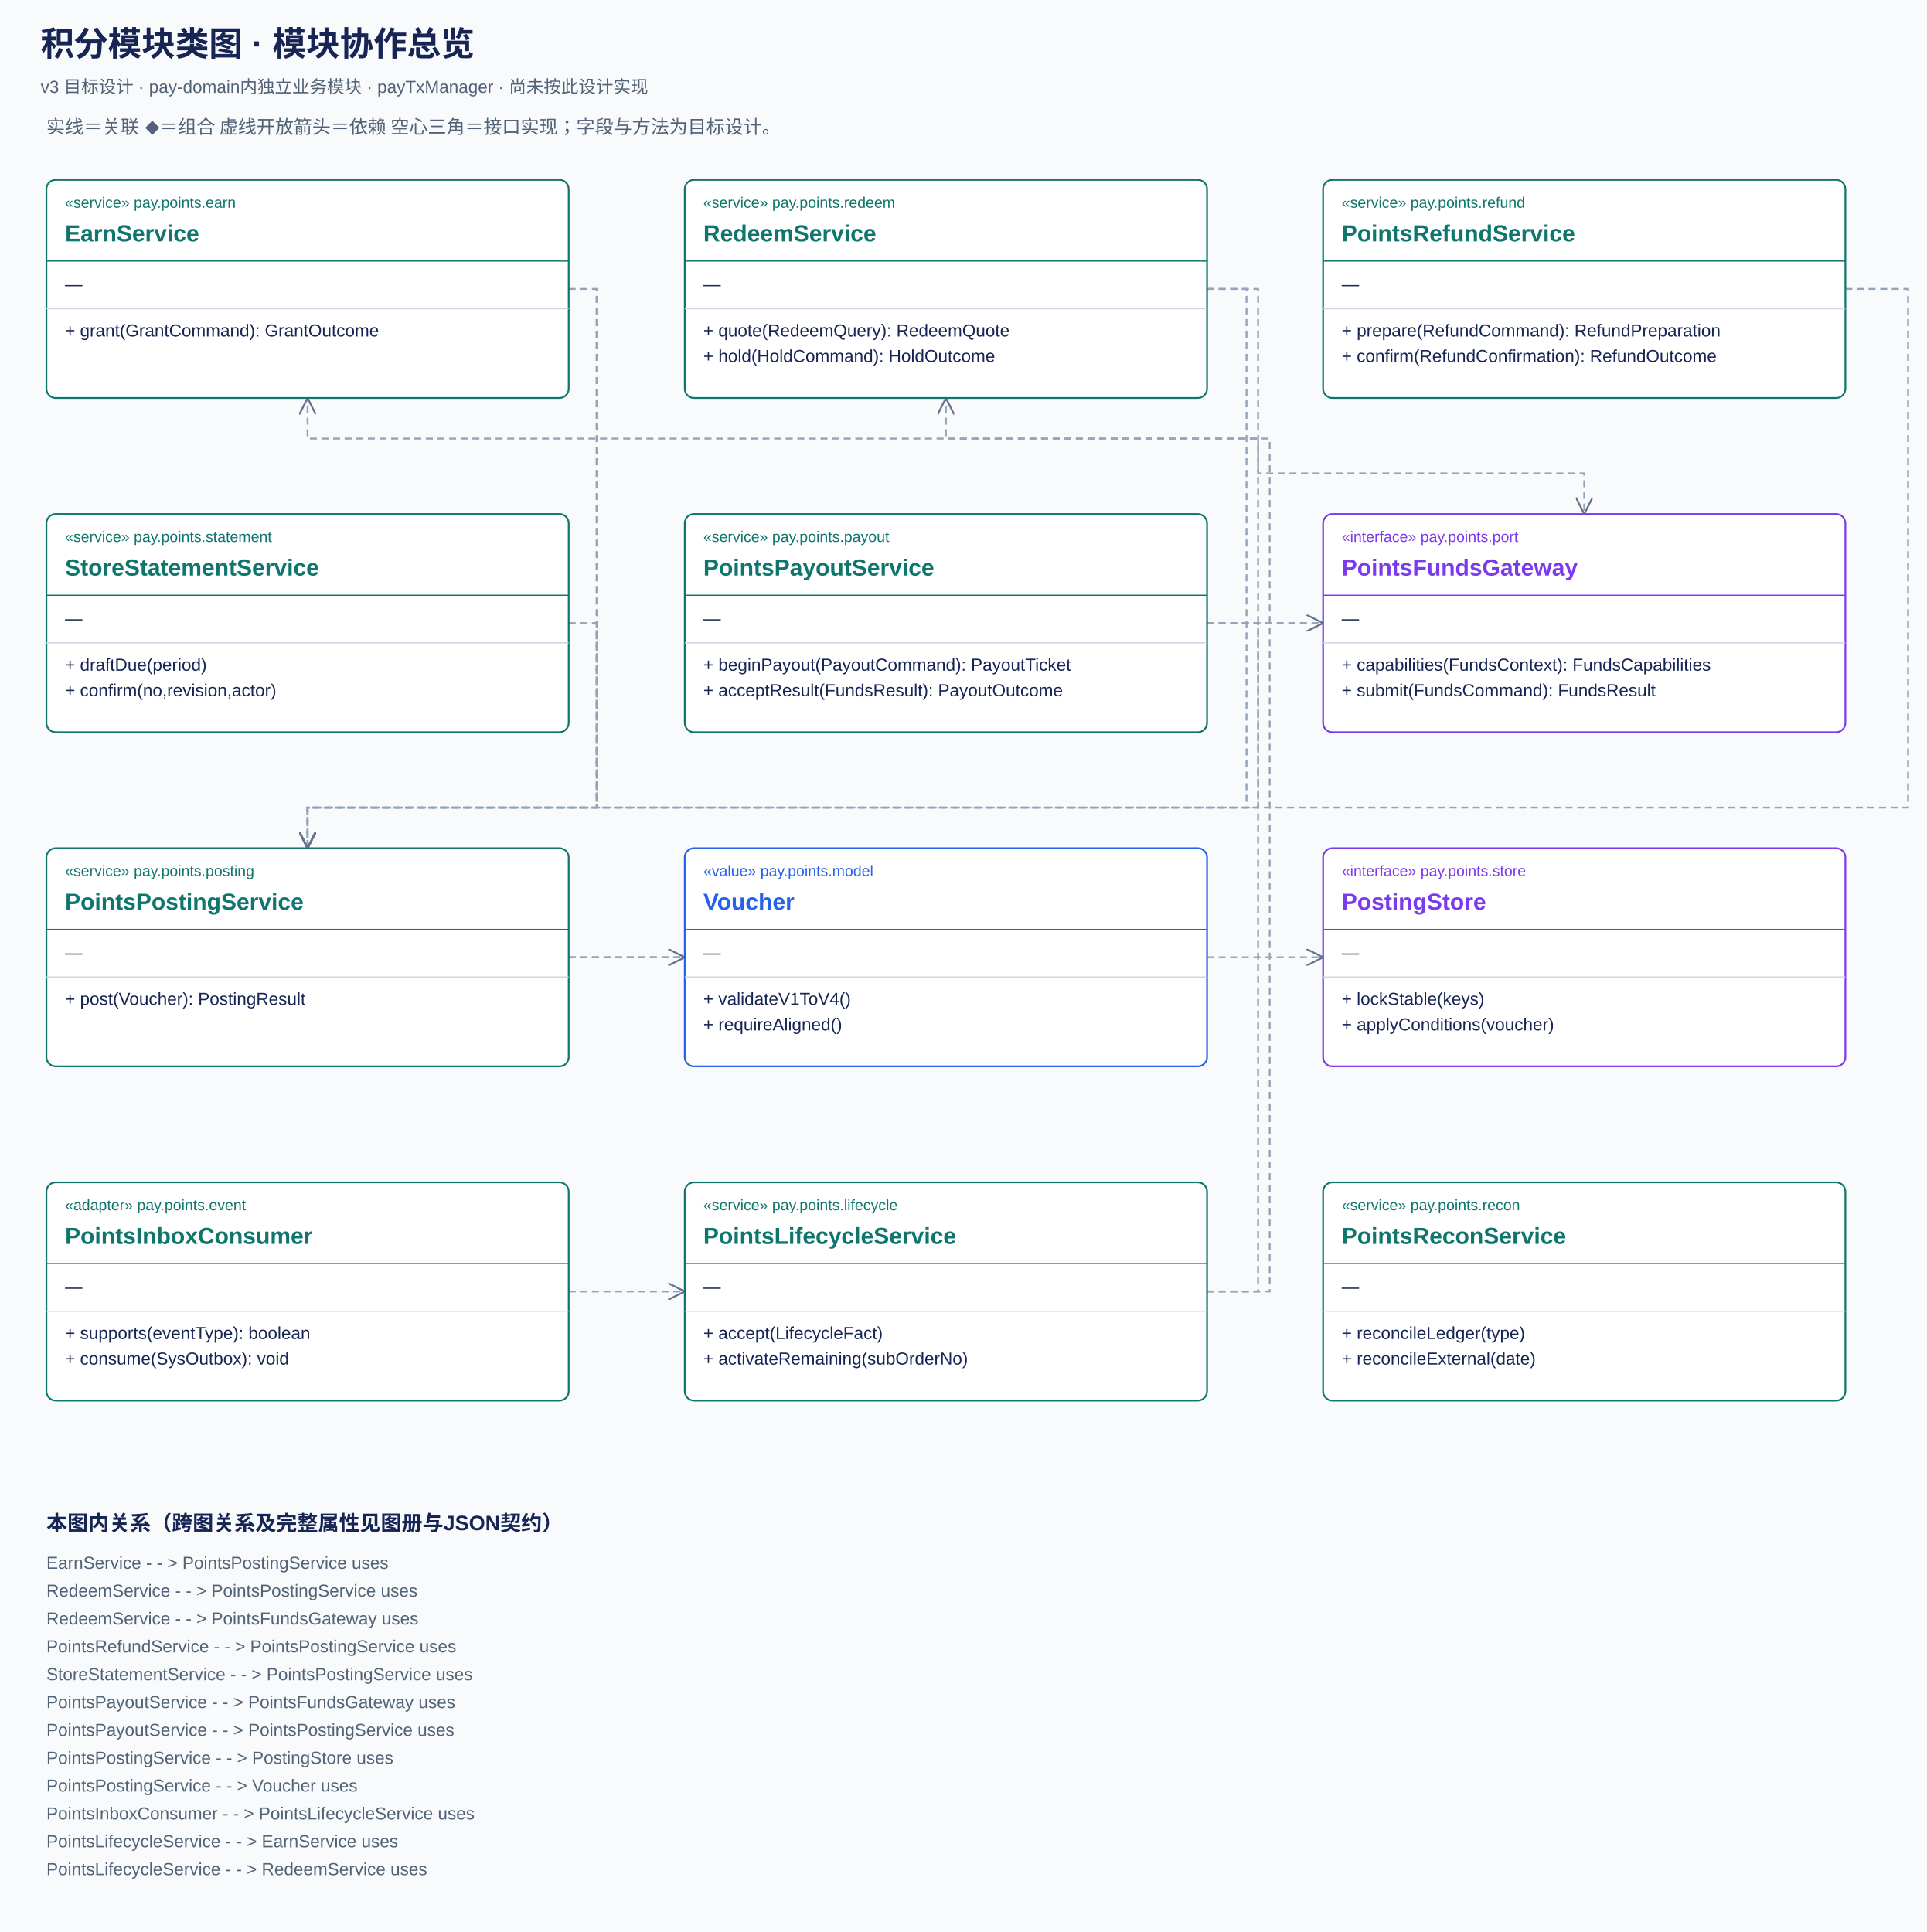
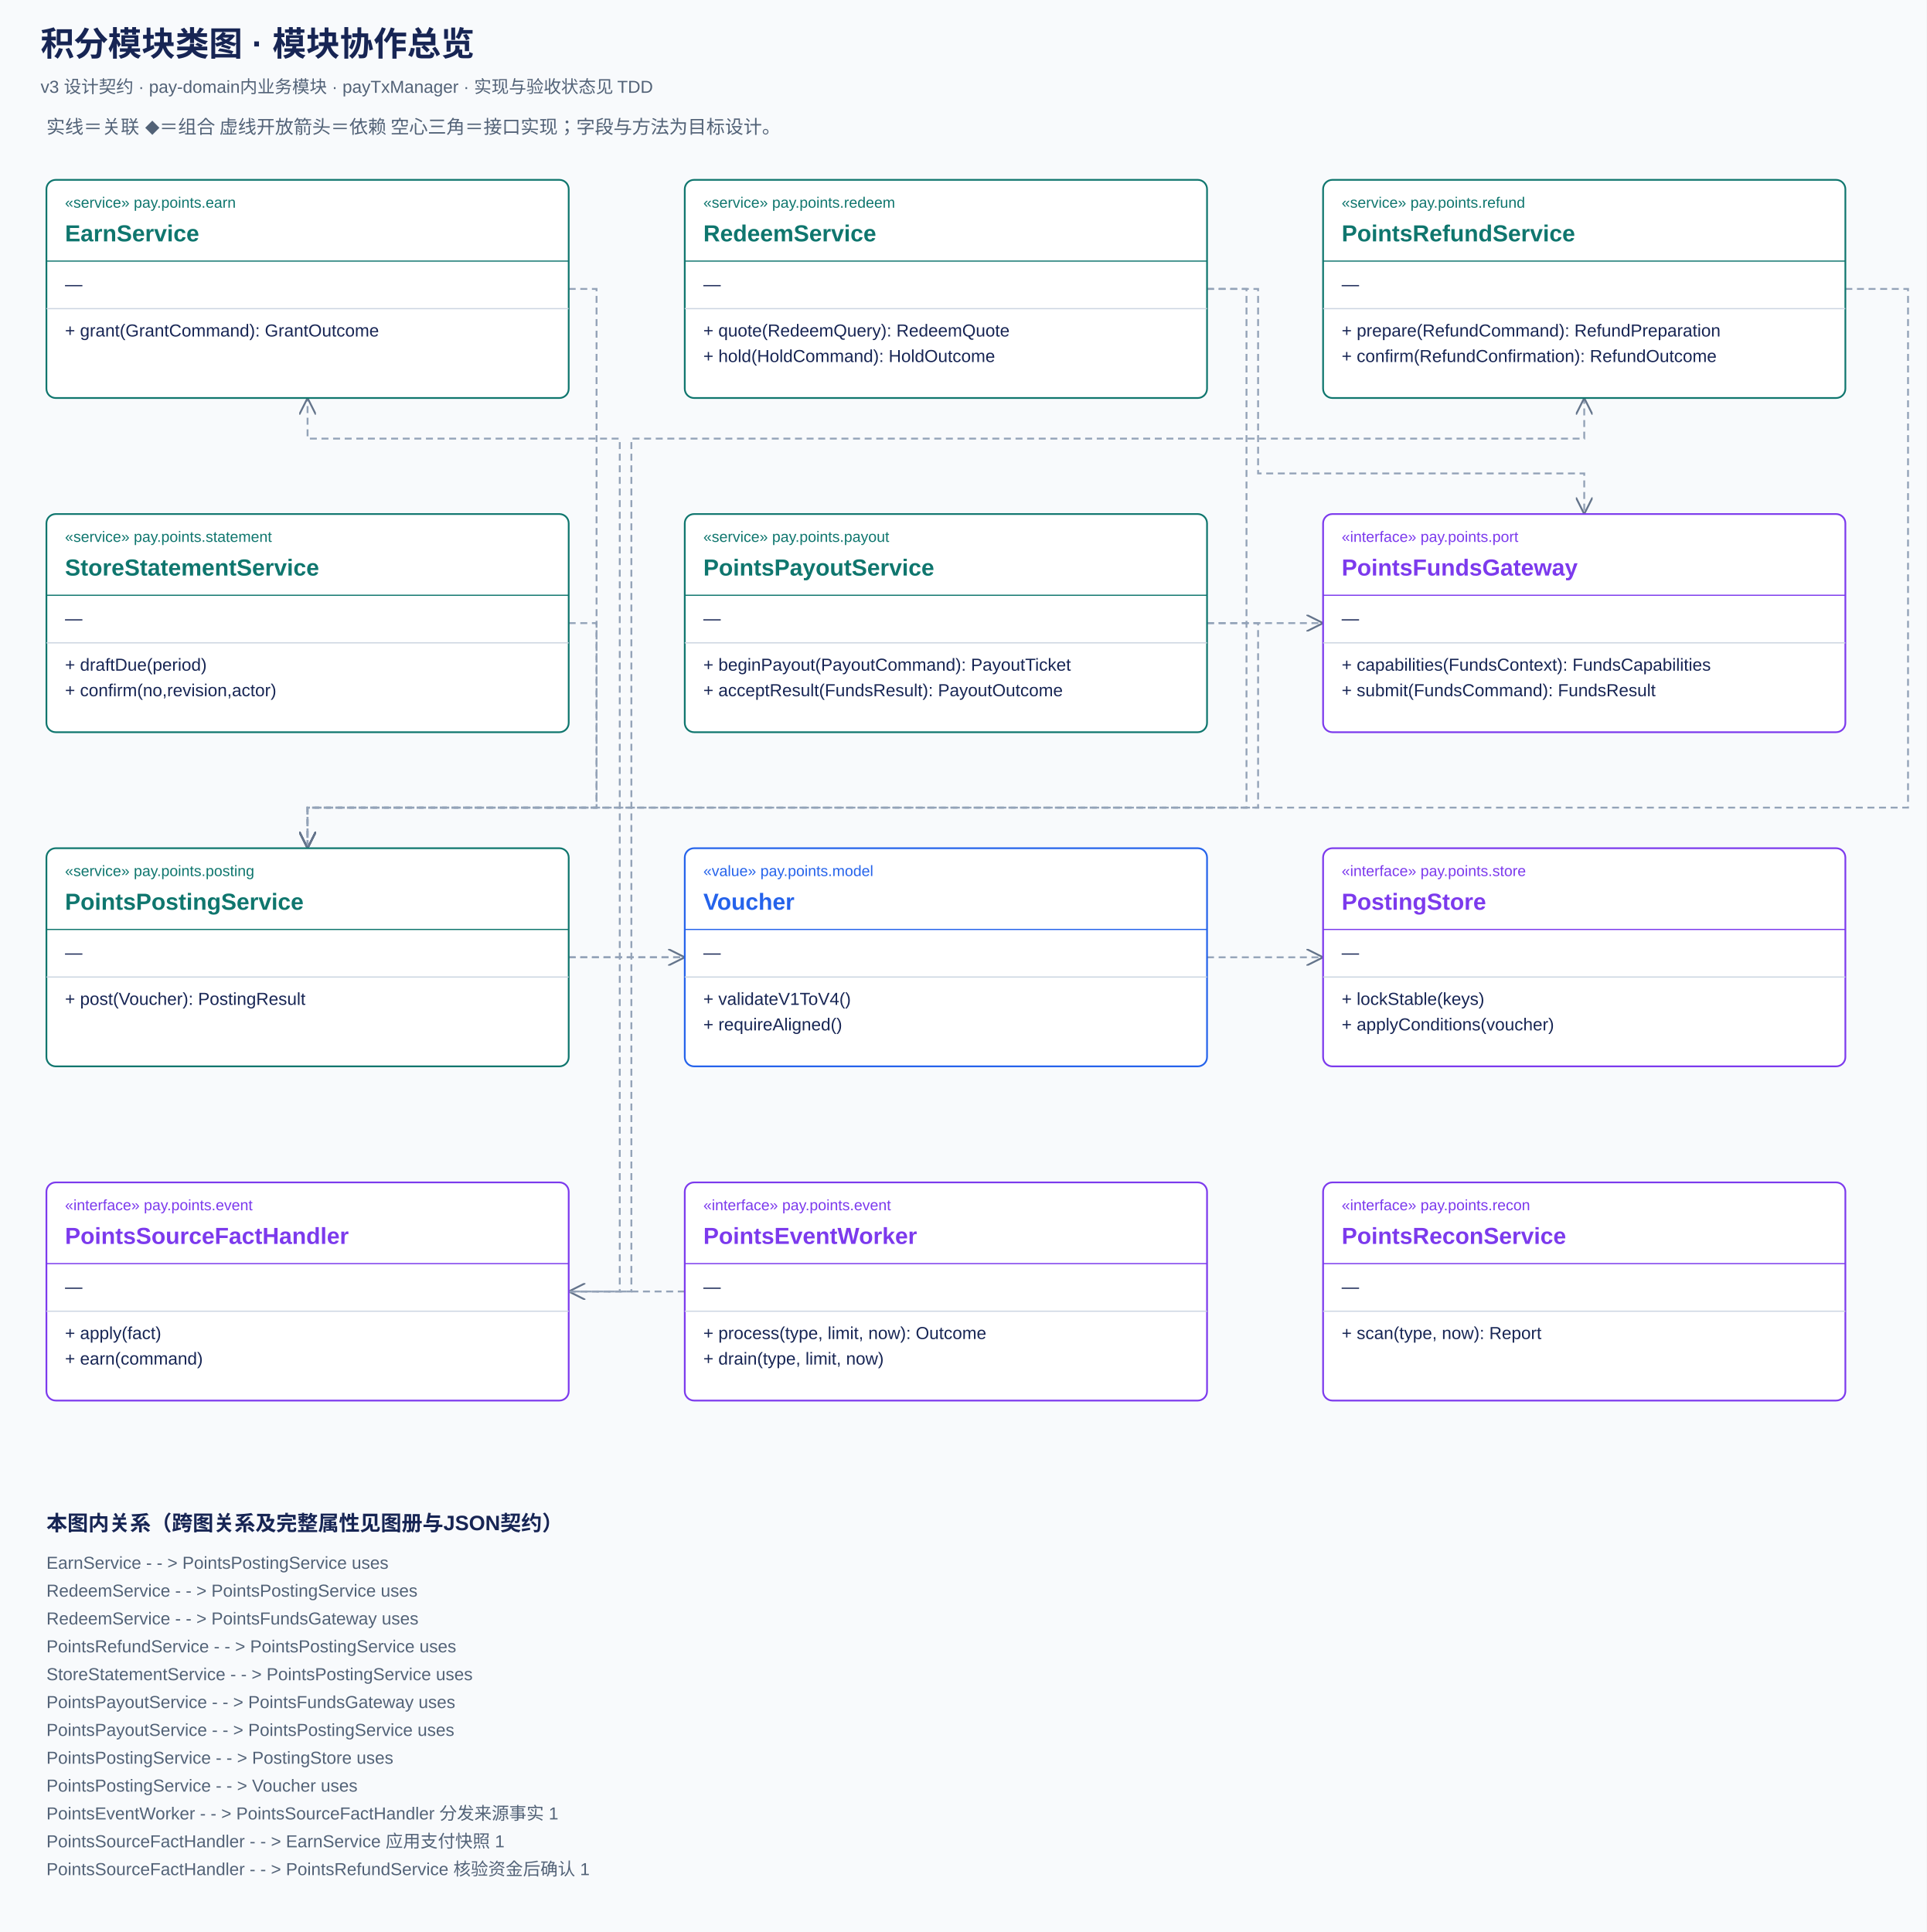
<svg xmlns="http://www.w3.org/2000/svg" width="1660" height="1665" viewBox="0 0 1660 1665">
  <defs>
    <marker id="point" markerWidth="9" markerHeight="8" refX="8" refY="4" orient="auto">
      <path d="M0 0L8 4L0 8" fill="#2563eb" />
    </marker>
    <marker id="money" markerWidth="9" markerHeight="8" refX="8" refY="4" orient="auto">
      <path d="M0 0L8 4L0 8" fill="#c2410c" />
    </marker>
    <marker id="dep" markerWidth="10" markerHeight="9" refX="9" refY="4.5" orient="auto">
      <path d="M0 0L9 4.5L0 9" fill="none" stroke="#64748b" />
    </marker>
    <marker id="real" markerWidth="13" markerHeight="12" refX="12" refY="6" orient="auto">
      <path d="M0 0L12 6L0 12Z" fill="white" stroke="#475569" />
    </marker>
    <marker id="diamond" markerWidth="15" markerHeight="10" refX="14" refY="5" orient="auto-start-reverse">
      <path d="M0 5L7 0L14 5L7 10Z" fill="#475569" />
    </marker>
  </defs>
  <rect width="1660" height="1665" fill="#f8fafc" />
  <text x="35" y="48" font-family="PingFang SC,Microsoft YaHei,Arial,sans-serif" font-size="29" fill="#172554" font-weight="650" text-anchor="start">积分模块类图 · 模块协作总览</text>
-   <text x="35" y="80" font-family="PingFang SC,Microsoft YaHei,Arial,sans-serif" font-size="15" fill="#526277" font-weight="400" text-anchor="start">v3 目标设计 · pay-domain内独立业务模块 · payTxManager · 尚未按此设计实现</text>
+   <text x="35" y="80" font-family="PingFang SC,Microsoft YaHei,Arial,sans-serif" font-size="15" fill="#526277" font-weight="400" text-anchor="start">v3 设计契约 · pay-domain内业务模块 · payTxManager · 实现与验收状态见 TDD</text>
  <text x="40" y="115" font-family="PingFang SC,Microsoft YaHei,Arial,sans-serif" font-size="16" fill="#526277" font-weight="400" text-anchor="start">实线＝关联  ◆＝组合  虚线开放箭头＝依赖  空心三角＝接口实现；字段与方法为目标设计。</text>
  <path d="M490,249.0 L514,249.0 L514,696 L265.0,696 L265.0,731" fill="none" stroke="#94a3b8" stroke-width="1.6" stroke-dasharray="6 4" marker-end="url(#dep)" />
  <path d="M1040,249.0 L1074,249.0 L1074,696 L265.0,696 L265.0,731" fill="none" stroke="#94a3b8" stroke-width="1.6" stroke-dasharray="6 4" marker-end="url(#dep)" />
  <path d="M1040,249.0 L1084,249.0 L1084,408 L1365.0,408 L1365.0,443" fill="none" stroke="#94a3b8" stroke-width="1.6" stroke-dasharray="6 4" marker-end="url(#dep)" />
  <path d="M1590,249.0 L1644,249.0 L1644,696 L265.0,696 L265.0,731" fill="none" stroke="#94a3b8" stroke-width="1.6" stroke-dasharray="6 4" marker-end="url(#dep)" />
  <path d="M490,537.0 L514,537.0 L514,696 L265.0,696 L265.0,731" fill="none" stroke="#94a3b8" stroke-width="1.6" stroke-dasharray="6 4" marker-end="url(#dep)" />
  <path d="M1040,537.0 L1140,537.0" fill="none" stroke="#94a3b8" stroke-width="1.6" stroke-dasharray="6 4" marker-end="url(#dep)" />
  <path d="M1040,537.0 L1084,537.0 L1084,696 L265.0,696 L265.0,731" fill="none" stroke="#94a3b8" stroke-width="1.6" stroke-dasharray="6 4" marker-end="url(#dep)" />
  <path d="M490,825.0 L1140,825.0" fill="none" stroke="#94a3b8" stroke-width="1.6" stroke-dasharray="6 4" marker-end="url(#dep)" />
  <path d="M490,825.0 L590,825.0" fill="none" stroke="#94a3b8" stroke-width="1.6" stroke-dasharray="6 4" marker-end="url(#dep)" />
-   <path d="M490,1113.0 L590,1113.0" fill="none" stroke="#94a3b8" stroke-width="1.6" stroke-dasharray="6 4" marker-end="url(#dep)" />
-   <path d="M1040,1113.0 L1084,1113.0 L1084,378 L265.0,378 L265.0,343" fill="none" stroke="#94a3b8" stroke-width="1.6" stroke-dasharray="6 4" marker-end="url(#dep)" />
-   <path d="M1040,1113.0 L1094,1113.0 L1094,378 L815.0,378 L815.0,343" fill="none" stroke="#94a3b8" stroke-width="1.6" stroke-dasharray="6 4" marker-end="url(#dep)" />
+   <path d="M590,1113.0 L490,1113.0" fill="none" stroke="#94a3b8" stroke-width="1.6" stroke-dasharray="6 4" marker-end="url(#dep)" />
+   <path d="M490,1113.0 L534,1113.0 L534,378 L265.0,378 L265.0,343" fill="none" stroke="#94a3b8" stroke-width="1.6" stroke-dasharray="6 4" marker-end="url(#dep)" />
+   <path d="M490,1113.0 L544,1113.0 L544,378 L1365.0,378 L1365.0,343" fill="none" stroke="#94a3b8" stroke-width="1.6" stroke-dasharray="6 4" marker-end="url(#dep)" />
  <rect x="40" y="155" width="450" height="188" rx="8" fill="white" stroke="#0f766e" stroke-width="1.5" />
  <text x="56" y="179" font-family="PingFang SC,Microsoft YaHei,Arial,sans-serif" font-size="13" fill="#0f766e" font-weight="400" text-anchor="start">«service»  pay.points.earn</text>
  <text x="56" y="208" font-family="PingFang SC,Microsoft YaHei,Arial,sans-serif" font-size="20" fill="#0f766e" font-weight="650" text-anchor="start">EarnService</text>
  <path d="M40 225H490" stroke="#0f766e" stroke-width="1" />
  <text x="56" y="250" font-family="PingFang SC,Microsoft YaHei,Arial,sans-serif" font-size="15" fill="#172554" font-weight="400" text-anchor="start">—</text>
  <path d="M40 266H490" stroke="#cbd5e1" />
  <text x="56" y="290" font-family="PingFang SC,Microsoft YaHei,Arial,sans-serif" font-size="15" fill="#172554" font-weight="400" text-anchor="start">+ grant(GrantCommand): GrantOutcome</text>
  <rect x="590" y="155" width="450" height="188" rx="8" fill="white" stroke="#0f766e" stroke-width="1.5" />
  <text x="606" y="179" font-family="PingFang SC,Microsoft YaHei,Arial,sans-serif" font-size="13" fill="#0f766e" font-weight="400" text-anchor="start">«service»  pay.points.redeem</text>
  <text x="606" y="208" font-family="PingFang SC,Microsoft YaHei,Arial,sans-serif" font-size="20" fill="#0f766e" font-weight="650" text-anchor="start">RedeemService</text>
  <path d="M590 225H1040" stroke="#0f766e" stroke-width="1" />
  <text x="606" y="250" font-family="PingFang SC,Microsoft YaHei,Arial,sans-serif" font-size="15" fill="#172554" font-weight="400" text-anchor="start">—</text>
  <path d="M590 266H1040" stroke="#cbd5e1" />
  <text x="606" y="290" font-family="PingFang SC,Microsoft YaHei,Arial,sans-serif" font-size="15" fill="#172554" font-weight="400" text-anchor="start">+ quote(RedeemQuery): RedeemQuote</text>
  <text x="606" y="312" font-family="PingFang SC,Microsoft YaHei,Arial,sans-serif" font-size="15" fill="#172554" font-weight="400" text-anchor="start">+ hold(HoldCommand): HoldOutcome</text>
  <rect x="1140" y="155" width="450" height="188" rx="8" fill="white" stroke="#0f766e" stroke-width="1.5" />
  <text x="1156" y="179" font-family="PingFang SC,Microsoft YaHei,Arial,sans-serif" font-size="13" fill="#0f766e" font-weight="400" text-anchor="start">«service»  pay.points.refund</text>
  <text x="1156" y="208" font-family="PingFang SC,Microsoft YaHei,Arial,sans-serif" font-size="20" fill="#0f766e" font-weight="650" text-anchor="start">PointsRefundService</text>
  <path d="M1140 225H1590" stroke="#0f766e" stroke-width="1" />
  <text x="1156" y="250" font-family="PingFang SC,Microsoft YaHei,Arial,sans-serif" font-size="15" fill="#172554" font-weight="400" text-anchor="start">—</text>
  <path d="M1140 266H1590" stroke="#cbd5e1" />
  <text x="1156" y="290" font-family="PingFang SC,Microsoft YaHei,Arial,sans-serif" font-size="15" fill="#172554" font-weight="400" text-anchor="start">+ prepare(RefundCommand): RefundPreparation</text>
  <text x="1156" y="312" font-family="PingFang SC,Microsoft YaHei,Arial,sans-serif" font-size="15" fill="#172554" font-weight="400" text-anchor="start">+ confirm(RefundConfirmation): RefundOutcome</text>
  <rect x="40" y="443" width="450" height="188" rx="8" fill="white" stroke="#0f766e" stroke-width="1.5" />
  <text x="56" y="467" font-family="PingFang SC,Microsoft YaHei,Arial,sans-serif" font-size="13" fill="#0f766e" font-weight="400" text-anchor="start">«service»  pay.points.statement</text>
  <text x="56" y="496" font-family="PingFang SC,Microsoft YaHei,Arial,sans-serif" font-size="20" fill="#0f766e" font-weight="650" text-anchor="start">StoreStatementService</text>
  <path d="M40 513H490" stroke="#0f766e" stroke-width="1" />
  <text x="56" y="538" font-family="PingFang SC,Microsoft YaHei,Arial,sans-serif" font-size="15" fill="#172554" font-weight="400" text-anchor="start">—</text>
  <path d="M40 554H490" stroke="#cbd5e1" />
  <text x="56" y="578" font-family="PingFang SC,Microsoft YaHei,Arial,sans-serif" font-size="15" fill="#172554" font-weight="400" text-anchor="start">+ draftDue(period)</text>
  <text x="56" y="600" font-family="PingFang SC,Microsoft YaHei,Arial,sans-serif" font-size="15" fill="#172554" font-weight="400" text-anchor="start">+ confirm(no,revision,actor)</text>
  <rect x="590" y="443" width="450" height="188" rx="8" fill="white" stroke="#0f766e" stroke-width="1.5" />
  <text x="606" y="467" font-family="PingFang SC,Microsoft YaHei,Arial,sans-serif" font-size="13" fill="#0f766e" font-weight="400" text-anchor="start">«service»  pay.points.payout</text>
  <text x="606" y="496" font-family="PingFang SC,Microsoft YaHei,Arial,sans-serif" font-size="20" fill="#0f766e" font-weight="650" text-anchor="start">PointsPayoutService</text>
  <path d="M590 513H1040" stroke="#0f766e" stroke-width="1" />
  <text x="606" y="538" font-family="PingFang SC,Microsoft YaHei,Arial,sans-serif" font-size="15" fill="#172554" font-weight="400" text-anchor="start">—</text>
  <path d="M590 554H1040" stroke="#cbd5e1" />
  <text x="606" y="578" font-family="PingFang SC,Microsoft YaHei,Arial,sans-serif" font-size="15" fill="#172554" font-weight="400" text-anchor="start">+ beginPayout(PayoutCommand): PayoutTicket</text>
  <text x="606" y="600" font-family="PingFang SC,Microsoft YaHei,Arial,sans-serif" font-size="15" fill="#172554" font-weight="400" text-anchor="start">+ acceptResult(FundsResult): PayoutOutcome</text>
  <rect x="1140" y="443" width="450" height="188" rx="8" fill="white" stroke="#7c3aed" stroke-width="1.5" />
  <text x="1156" y="467" font-family="PingFang SC,Microsoft YaHei,Arial,sans-serif" font-size="13" fill="#7c3aed" font-weight="400" text-anchor="start">«interface»  pay.points.port</text>
  <text x="1156" y="496" font-family="PingFang SC,Microsoft YaHei,Arial,sans-serif" font-size="20" fill="#7c3aed" font-weight="650" text-anchor="start">PointsFundsGateway</text>
  <path d="M1140 513H1590" stroke="#7c3aed" stroke-width="1" />
  <text x="1156" y="538" font-family="PingFang SC,Microsoft YaHei,Arial,sans-serif" font-size="15" fill="#172554" font-weight="400" text-anchor="start">—</text>
  <path d="M1140 554H1590" stroke="#cbd5e1" />
  <text x="1156" y="578" font-family="PingFang SC,Microsoft YaHei,Arial,sans-serif" font-size="15" fill="#172554" font-weight="400" text-anchor="start">+ capabilities(FundsContext): FundsCapabilities</text>
  <text x="1156" y="600" font-family="PingFang SC,Microsoft YaHei,Arial,sans-serif" font-size="15" fill="#172554" font-weight="400" text-anchor="start">+ submit(FundsCommand): FundsResult</text>
  <rect x="40" y="731" width="450" height="188" rx="8" fill="white" stroke="#0f766e" stroke-width="1.5" />
  <text x="56" y="755" font-family="PingFang SC,Microsoft YaHei,Arial,sans-serif" font-size="13" fill="#0f766e" font-weight="400" text-anchor="start">«service»  pay.points.posting</text>
  <text x="56" y="784" font-family="PingFang SC,Microsoft YaHei,Arial,sans-serif" font-size="20" fill="#0f766e" font-weight="650" text-anchor="start">PointsPostingService</text>
  <path d="M40 801H490" stroke="#0f766e" stroke-width="1" />
  <text x="56" y="826" font-family="PingFang SC,Microsoft YaHei,Arial,sans-serif" font-size="15" fill="#172554" font-weight="400" text-anchor="start">—</text>
  <path d="M40 842H490" stroke="#cbd5e1" />
  <text x="56" y="866" font-family="PingFang SC,Microsoft YaHei,Arial,sans-serif" font-size="15" fill="#172554" font-weight="400" text-anchor="start">+ post(Voucher): PostingResult</text>
  <rect x="590" y="731" width="450" height="188" rx="8" fill="white" stroke="#2563eb" stroke-width="1.5" />
  <text x="606" y="755" font-family="PingFang SC,Microsoft YaHei,Arial,sans-serif" font-size="13" fill="#2563eb" font-weight="400" text-anchor="start">«value»  pay.points.model</text>
  <text x="606" y="784" font-family="PingFang SC,Microsoft YaHei,Arial,sans-serif" font-size="20" fill="#2563eb" font-weight="650" text-anchor="start">Voucher</text>
  <path d="M590 801H1040" stroke="#2563eb" stroke-width="1" />
  <text x="606" y="826" font-family="PingFang SC,Microsoft YaHei,Arial,sans-serif" font-size="15" fill="#172554" font-weight="400" text-anchor="start">—</text>
  <path d="M590 842H1040" stroke="#cbd5e1" />
  <text x="606" y="866" font-family="PingFang SC,Microsoft YaHei,Arial,sans-serif" font-size="15" fill="#172554" font-weight="400" text-anchor="start">+ validateV1ToV4()</text>
  <text x="606" y="888" font-family="PingFang SC,Microsoft YaHei,Arial,sans-serif" font-size="15" fill="#172554" font-weight="400" text-anchor="start">+ requireAligned()</text>
  <rect x="1140" y="731" width="450" height="188" rx="8" fill="white" stroke="#7c3aed" stroke-width="1.5" />
  <text x="1156" y="755" font-family="PingFang SC,Microsoft YaHei,Arial,sans-serif" font-size="13" fill="#7c3aed" font-weight="400" text-anchor="start">«interface»  pay.points.store</text>
  <text x="1156" y="784" font-family="PingFang SC,Microsoft YaHei,Arial,sans-serif" font-size="20" fill="#7c3aed" font-weight="650" text-anchor="start">PostingStore</text>
  <path d="M1140 801H1590" stroke="#7c3aed" stroke-width="1" />
  <text x="1156" y="826" font-family="PingFang SC,Microsoft YaHei,Arial,sans-serif" font-size="15" fill="#172554" font-weight="400" text-anchor="start">—</text>
  <path d="M1140 842H1590" stroke="#cbd5e1" />
  <text x="1156" y="866" font-family="PingFang SC,Microsoft YaHei,Arial,sans-serif" font-size="15" fill="#172554" font-weight="400" text-anchor="start">+ lockStable(keys)</text>
  <text x="1156" y="888" font-family="PingFang SC,Microsoft YaHei,Arial,sans-serif" font-size="15" fill="#172554" font-weight="400" text-anchor="start">+ applyConditions(voucher)</text>
-   <rect x="40" y="1019" width="450" height="188" rx="8" fill="white" stroke="#0f766e" stroke-width="1.5" />
-   <text x="56" y="1043" font-family="PingFang SC,Microsoft YaHei,Arial,sans-serif" font-size="13" fill="#0f766e" font-weight="400" text-anchor="start">«adapter»  pay.points.event</text>
-   <text x="56" y="1072" font-family="PingFang SC,Microsoft YaHei,Arial,sans-serif" font-size="20" fill="#0f766e" font-weight="650" text-anchor="start">PointsInboxConsumer</text>
-   <path d="M40 1089H490" stroke="#0f766e" stroke-width="1" />
+   <rect x="40" y="1019" width="450" height="188" rx="8" fill="white" stroke="#7c3aed" stroke-width="1.5" />
+   <text x="56" y="1043" font-family="PingFang SC,Microsoft YaHei,Arial,sans-serif" font-size="13" fill="#7c3aed" font-weight="400" text-anchor="start">«interface»  pay.points.event</text>
+   <text x="56" y="1072" font-family="PingFang SC,Microsoft YaHei,Arial,sans-serif" font-size="20" fill="#7c3aed" font-weight="650" text-anchor="start">PointsSourceFactHandler</text>
+   <path d="M40 1089H490" stroke="#7c3aed" stroke-width="1" />
  <text x="56" y="1114" font-family="PingFang SC,Microsoft YaHei,Arial,sans-serif" font-size="15" fill="#172554" font-weight="400" text-anchor="start">—</text>
  <path d="M40 1130H490" stroke="#cbd5e1" />
-   <text x="56" y="1154" font-family="PingFang SC,Microsoft YaHei,Arial,sans-serif" font-size="15" fill="#172554" font-weight="400" text-anchor="start">+ supports(eventType): boolean</text>
-   <text x="56" y="1176" font-family="PingFang SC,Microsoft YaHei,Arial,sans-serif" font-size="15" fill="#172554" font-weight="400" text-anchor="start">+ consume(SysOutbox): void</text>
-   <rect x="590" y="1019" width="450" height="188" rx="8" fill="white" stroke="#0f766e" stroke-width="1.5" />
-   <text x="606" y="1043" font-family="PingFang SC,Microsoft YaHei,Arial,sans-serif" font-size="13" fill="#0f766e" font-weight="400" text-anchor="start">«service»  pay.points.lifecycle</text>
-   <text x="606" y="1072" font-family="PingFang SC,Microsoft YaHei,Arial,sans-serif" font-size="20" fill="#0f766e" font-weight="650" text-anchor="start">PointsLifecycleService</text>
-   <path d="M590 1089H1040" stroke="#0f766e" stroke-width="1" />
+   <text x="56" y="1154" font-family="PingFang SC,Microsoft YaHei,Arial,sans-serif" font-size="15" fill="#172554" font-weight="400" text-anchor="start">+ apply(fact)</text>
+   <text x="56" y="1176" font-family="PingFang SC,Microsoft YaHei,Arial,sans-serif" font-size="15" fill="#172554" font-weight="400" text-anchor="start">+ earn(command)</text>
+   <rect x="590" y="1019" width="450" height="188" rx="8" fill="white" stroke="#7c3aed" stroke-width="1.5" />
+   <text x="606" y="1043" font-family="PingFang SC,Microsoft YaHei,Arial,sans-serif" font-size="13" fill="#7c3aed" font-weight="400" text-anchor="start">«interface»  pay.points.event</text>
+   <text x="606" y="1072" font-family="PingFang SC,Microsoft YaHei,Arial,sans-serif" font-size="20" fill="#7c3aed" font-weight="650" text-anchor="start">PointsEventWorker</text>
+   <path d="M590 1089H1040" stroke="#7c3aed" stroke-width="1" />
  <text x="606" y="1114" font-family="PingFang SC,Microsoft YaHei,Arial,sans-serif" font-size="15" fill="#172554" font-weight="400" text-anchor="start">—</text>
  <path d="M590 1130H1040" stroke="#cbd5e1" />
-   <text x="606" y="1154" font-family="PingFang SC,Microsoft YaHei,Arial,sans-serif" font-size="15" fill="#172554" font-weight="400" text-anchor="start">+ accept(LifecycleFact)</text>
-   <text x="606" y="1176" font-family="PingFang SC,Microsoft YaHei,Arial,sans-serif" font-size="15" fill="#172554" font-weight="400" text-anchor="start">+ activateRemaining(subOrderNo)</text>
-   <rect x="1140" y="1019" width="450" height="188" rx="8" fill="white" stroke="#0f766e" stroke-width="1.5" />
-   <text x="1156" y="1043" font-family="PingFang SC,Microsoft YaHei,Arial,sans-serif" font-size="13" fill="#0f766e" font-weight="400" text-anchor="start">«service»  pay.points.recon</text>
-   <text x="1156" y="1072" font-family="PingFang SC,Microsoft YaHei,Arial,sans-serif" font-size="20" fill="#0f766e" font-weight="650" text-anchor="start">PointsReconService</text>
-   <path d="M1140 1089H1590" stroke="#0f766e" stroke-width="1" />
+   <text x="606" y="1154" font-family="PingFang SC,Microsoft YaHei,Arial,sans-serif" font-size="15" fill="#172554" font-weight="400" text-anchor="start">+ process(type, limit, now): Outcome</text>
+   <text x="606" y="1176" font-family="PingFang SC,Microsoft YaHei,Arial,sans-serif" font-size="15" fill="#172554" font-weight="400" text-anchor="start">+ drain(type, limit, now)</text>
+   <rect x="1140" y="1019" width="450" height="188" rx="8" fill="white" stroke="#7c3aed" stroke-width="1.5" />
+   <text x="1156" y="1043" font-family="PingFang SC,Microsoft YaHei,Arial,sans-serif" font-size="13" fill="#7c3aed" font-weight="400" text-anchor="start">«interface»  pay.points.recon</text>
+   <text x="1156" y="1072" font-family="PingFang SC,Microsoft YaHei,Arial,sans-serif" font-size="20" fill="#7c3aed" font-weight="650" text-anchor="start">PointsReconService</text>
+   <path d="M1140 1089H1590" stroke="#7c3aed" stroke-width="1" />
  <text x="1156" y="1114" font-family="PingFang SC,Microsoft YaHei,Arial,sans-serif" font-size="15" fill="#172554" font-weight="400" text-anchor="start">—</text>
  <path d="M1140 1130H1590" stroke="#cbd5e1" />
-   <text x="1156" y="1154" font-family="PingFang SC,Microsoft YaHei,Arial,sans-serif" font-size="15" fill="#172554" font-weight="400" text-anchor="start">+ reconcileLedger(type)</text>
-   <text x="1156" y="1176" font-family="PingFang SC,Microsoft YaHei,Arial,sans-serif" font-size="15" fill="#172554" font-weight="400" text-anchor="start">+ reconcileExternal(date)</text>
+   <text x="1156" y="1154" font-family="PingFang SC,Microsoft YaHei,Arial,sans-serif" font-size="15" fill="#172554" font-weight="400" text-anchor="start">+ scan(type, now): Report</text>
  <text x="40" y="1319" font-family="PingFang SC,Microsoft YaHei,Arial,sans-serif" font-size="18" fill="#172554" font-weight="650" text-anchor="start">本图内关系（跨图关系及完整属性见图册与JSON契约）</text>
  <text x="40" y="1352" font-family="PingFang SC,Microsoft YaHei,Arial,sans-serif" font-size="15" fill="#526277" font-weight="400" text-anchor="start">EarnService - - &gt; PointsPostingService   uses </text>
  <text x="40" y="1376" font-family="PingFang SC,Microsoft YaHei,Arial,sans-serif" font-size="15" fill="#526277" font-weight="400" text-anchor="start">RedeemService - - &gt; PointsPostingService   uses </text>
  <text x="40" y="1400" font-family="PingFang SC,Microsoft YaHei,Arial,sans-serif" font-size="15" fill="#526277" font-weight="400" text-anchor="start">RedeemService - - &gt; PointsFundsGateway   uses </text>
  <text x="40" y="1424" font-family="PingFang SC,Microsoft YaHei,Arial,sans-serif" font-size="15" fill="#526277" font-weight="400" text-anchor="start">PointsRefundService - - &gt; PointsPostingService   uses </text>
  <text x="40" y="1448" font-family="PingFang SC,Microsoft YaHei,Arial,sans-serif" font-size="15" fill="#526277" font-weight="400" text-anchor="start">StoreStatementService - - &gt; PointsPostingService   uses </text>
  <text x="40" y="1472" font-family="PingFang SC,Microsoft YaHei,Arial,sans-serif" font-size="15" fill="#526277" font-weight="400" text-anchor="start">PointsPayoutService - - &gt; PointsFundsGateway   uses </text>
  <text x="40" y="1496" font-family="PingFang SC,Microsoft YaHei,Arial,sans-serif" font-size="15" fill="#526277" font-weight="400" text-anchor="start">PointsPayoutService - - &gt; PointsPostingService   uses </text>
  <text x="40" y="1520" font-family="PingFang SC,Microsoft YaHei,Arial,sans-serif" font-size="15" fill="#526277" font-weight="400" text-anchor="start">PointsPostingService - - &gt; PostingStore   uses </text>
  <text x="40" y="1544" font-family="PingFang SC,Microsoft YaHei,Arial,sans-serif" font-size="15" fill="#526277" font-weight="400" text-anchor="start">PointsPostingService - - &gt; Voucher   uses </text>
-   <text x="40" y="1568" font-family="PingFang SC,Microsoft YaHei,Arial,sans-serif" font-size="15" fill="#526277" font-weight="400" text-anchor="start">PointsInboxConsumer - - &gt; PointsLifecycleService   uses </text>
-   <text x="40" y="1592" font-family="PingFang SC,Microsoft YaHei,Arial,sans-serif" font-size="15" fill="#526277" font-weight="400" text-anchor="start">PointsLifecycleService - - &gt; EarnService   uses </text>
-   <text x="40" y="1616" font-family="PingFang SC,Microsoft YaHei,Arial,sans-serif" font-size="15" fill="#526277" font-weight="400" text-anchor="start">PointsLifecycleService - - &gt; RedeemService   uses </text>
+   <text x="40" y="1568" font-family="PingFang SC,Microsoft YaHei,Arial,sans-serif" font-size="15" fill="#526277" font-weight="400" text-anchor="start">PointsEventWorker - - &gt; PointsSourceFactHandler   分发来源事实 1</text>
+   <text x="40" y="1592" font-family="PingFang SC,Microsoft YaHei,Arial,sans-serif" font-size="15" fill="#526277" font-weight="400" text-anchor="start">PointsSourceFactHandler - - &gt; EarnService   应用支付快照 1</text>
+   <text x="40" y="1616" font-family="PingFang SC,Microsoft YaHei,Arial,sans-serif" font-size="15" fill="#526277" font-weight="400" text-anchor="start">PointsSourceFactHandler - - &gt; PointsRefundService   核验资金后确认 1</text>
</svg>
